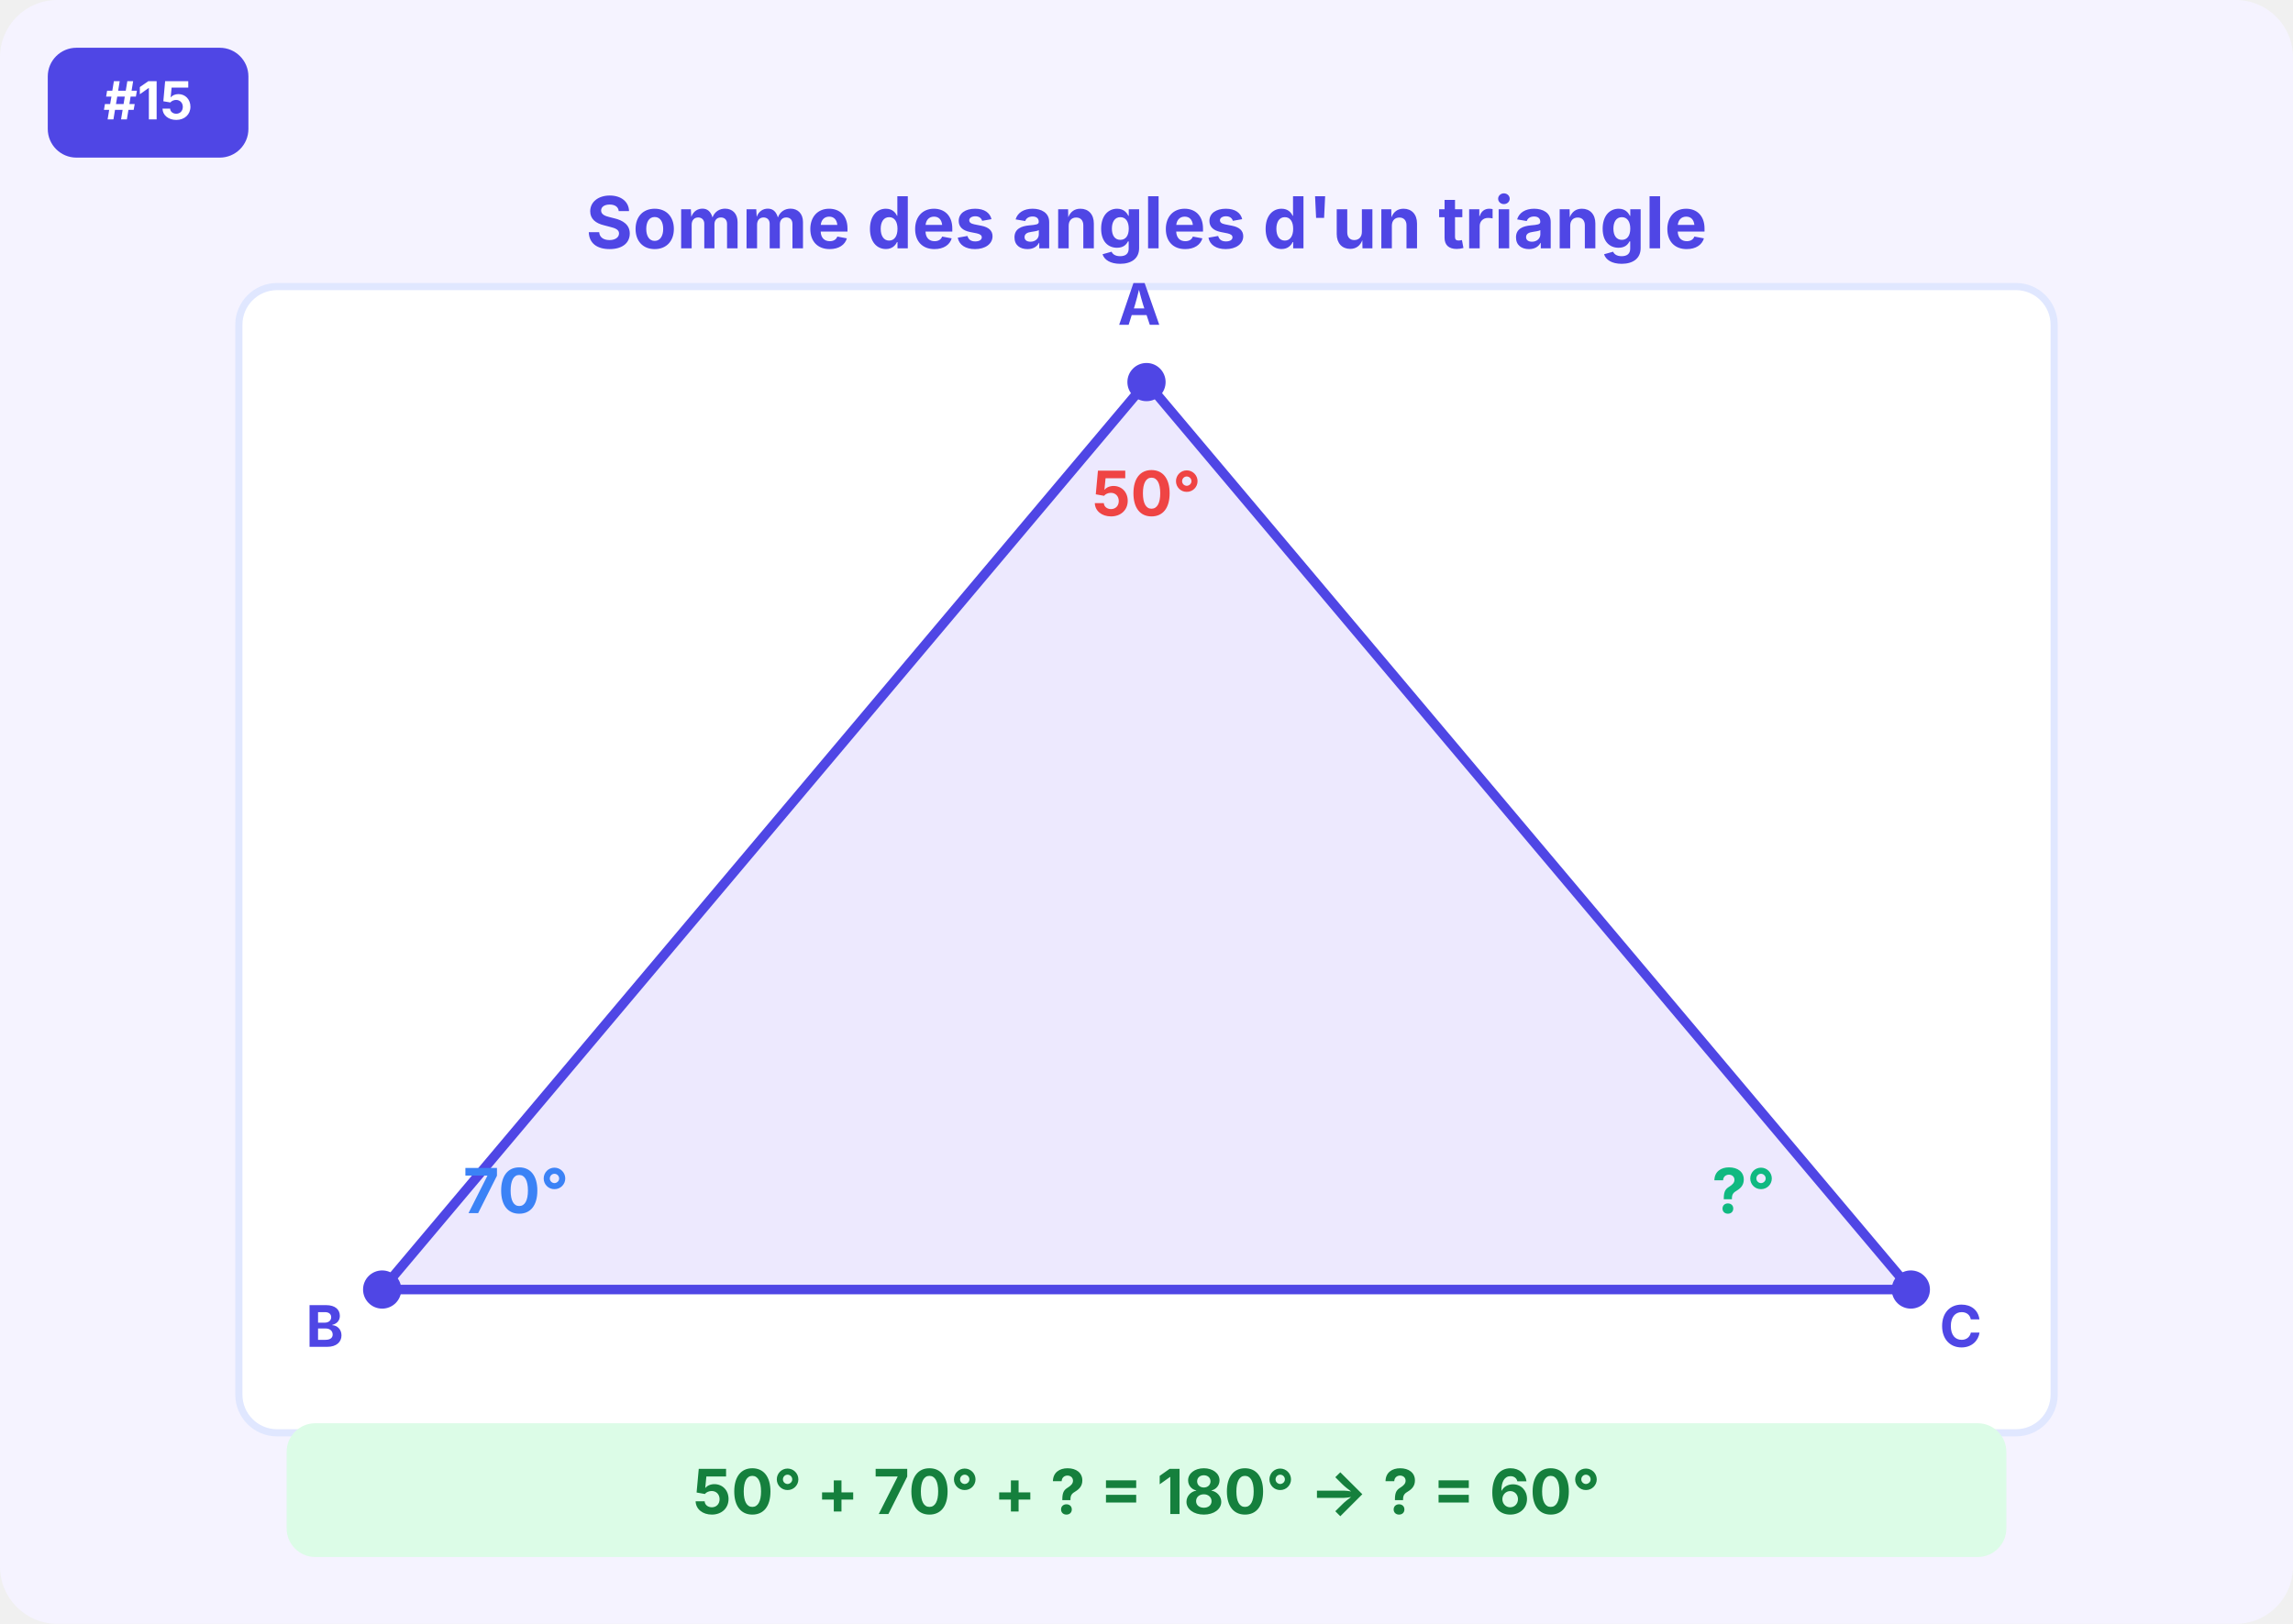
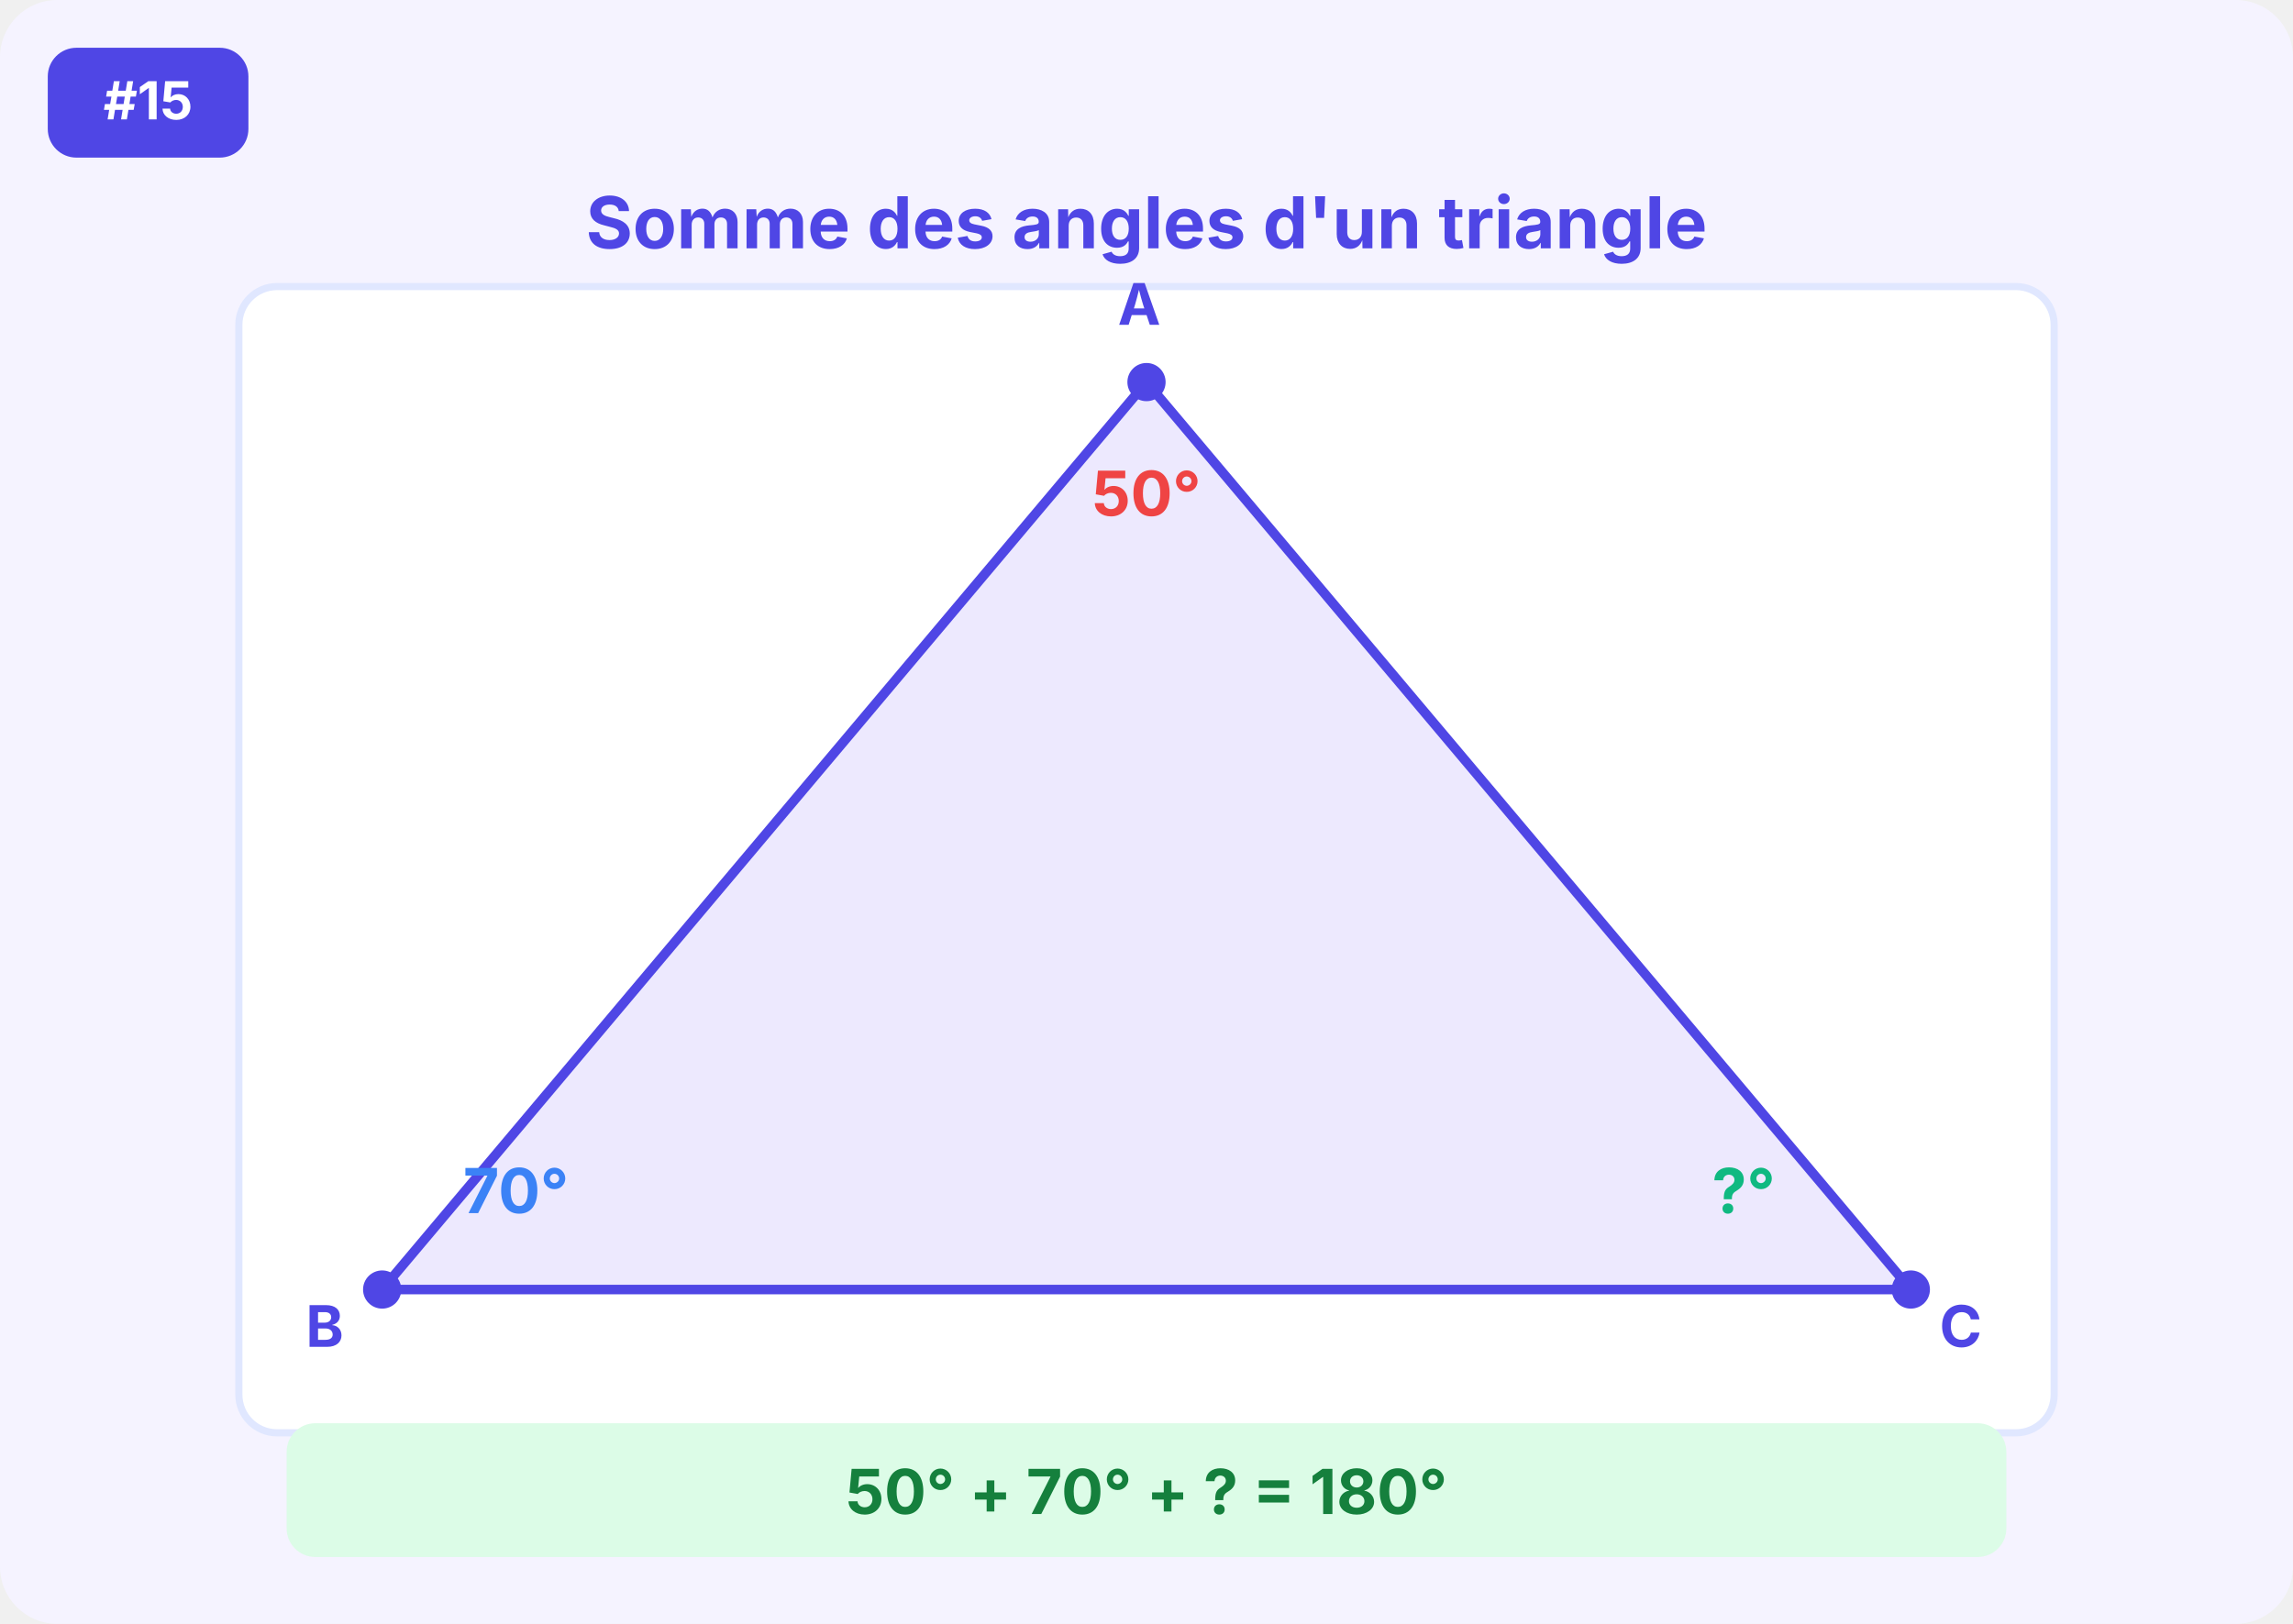
<svg xmlns="http://www.w3.org/2000/svg" width="480" height="340" font-family="Inter,Arial,sans-serif">
  <rect width="480" height="340" fill="#f5f3ff" rx="12" />
  <rect x="10" y="10" width="42" height="23" rx="6" fill="#4f46e5" />
  <text x="31" y="25" fill="white" font-size="11" font-weight="700" text-anchor="middle">#15</text>
  <rect x="50" y="60" width="380" height="240" rx="8" fill="white" stroke="#e0e7ff" stroke-width="1.5" />
  <text x="240" y="52" fill="#4f46e5" font-size="15" font-weight="700" text-anchor="middle">Somme des angles d'un triangle</text>
  <polygon points="240,80 80,270 400,270" fill="#ede9fe" stroke="#4f46e5" stroke-width="2" />
  <circle cx="80" cy="270" r="4" fill="#4f46e5" />
  <text x="64" y="282" fill="#4f46e5" font-size="12" font-weight="700">B</text>
  <circle cx="400" cy="270" r="4" fill="#4f46e5" />
  <text x="406" y="282" fill="#4f46e5" font-size="12" font-weight="700">C</text>
  <circle cx="240" cy="80" r="4" fill="#4f46e5" />
  <text x="234" y="68" fill="#4f46e5" font-size="12" font-weight="700">A</text>
  <text x="240" y="108" fill="#ef4444" font-size="13" font-weight="700" text-anchor="middle">50°</text>
  <text x="108" y="254" fill="#3b82f6" font-size="13" font-weight="700" text-anchor="middle">70°</text>
  <text x="365" y="254" fill="#10b981" font-size="13" font-weight="700" text-anchor="middle">?°</text>
  <rect x="60" y="298" width="360" height="28" rx="6" fill="#dcfce7" stroke="none" />
-   <text x="240" y="317" fill="#15803d" font-size="13" font-weight="700" text-anchor="middle">50° + 70° + ? = 180°   →   ? = 60°</text>
+   <text x="240" y="317" fill="#15803d" font-size="13" font-weight="700" text-anchor="middle">50° + 70° + ? = 180°</text>
</svg>
